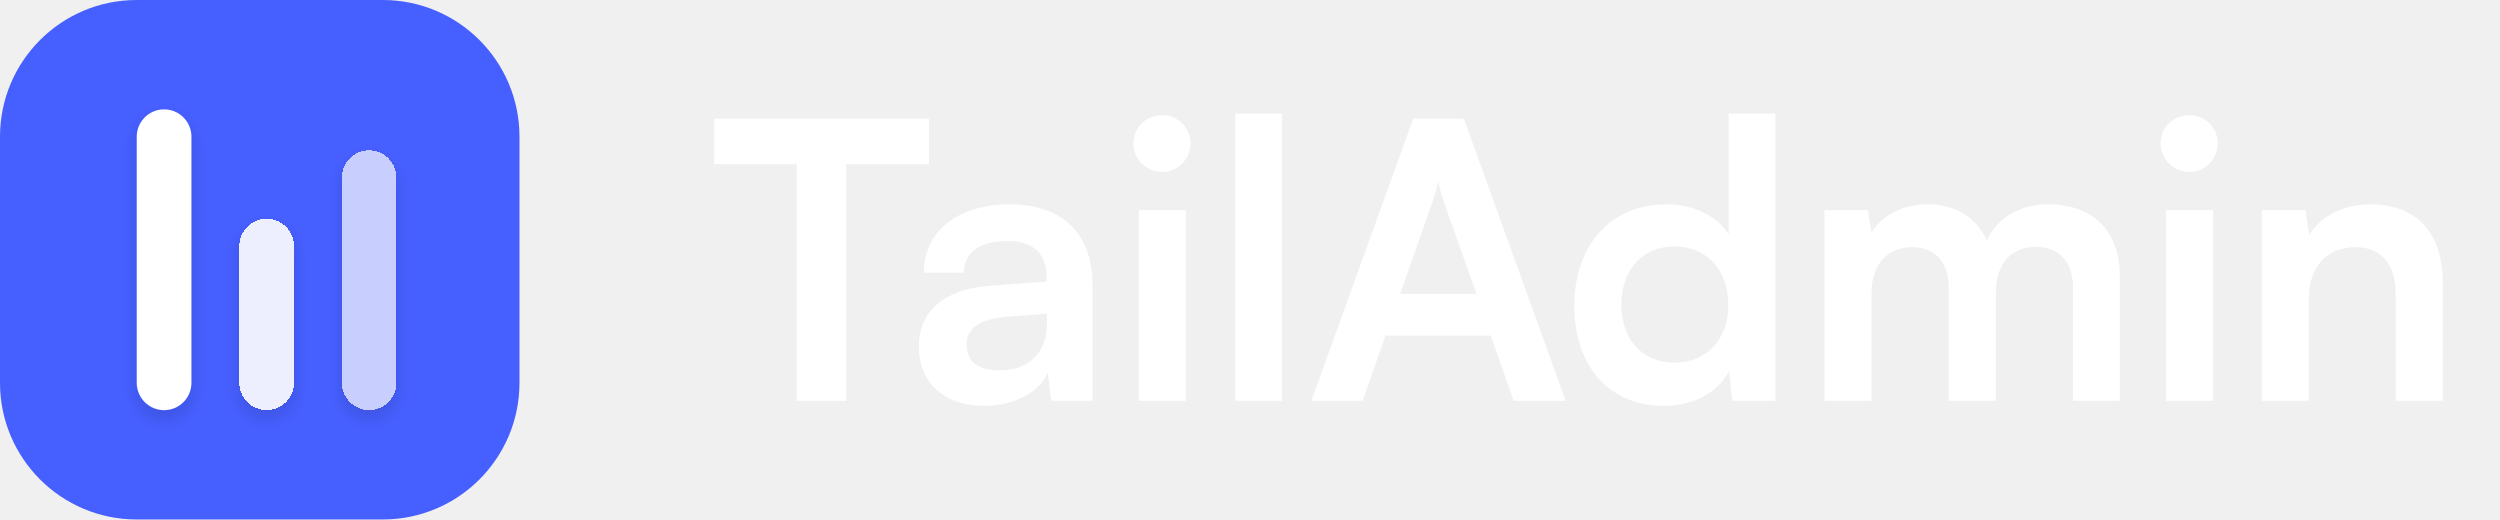
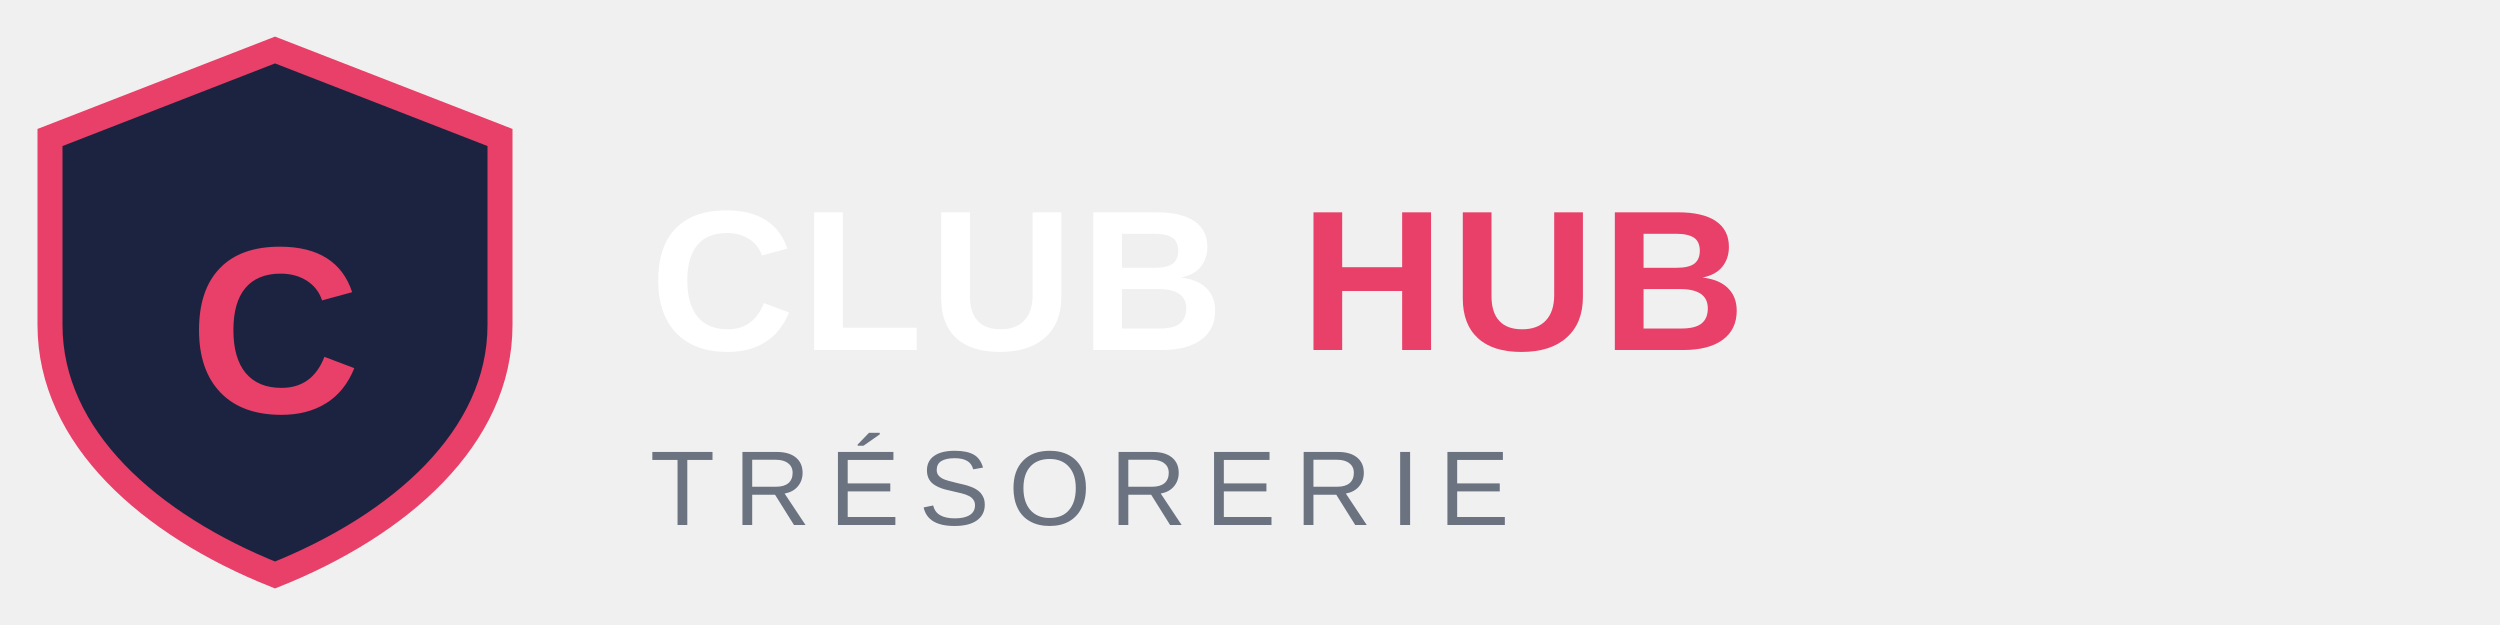
- <svg xmlns="http://www.w3.org/2000/svg" width="154" height="32" viewBox="0 0 154 32" fill="none">
-   <path d="M0 8.421C0 3.77 3.77 0 8.421 0H23.579C28.23 0 32 3.77 32 8.421V23.579C32 28.23 28.23 32 23.579 32H8.421C3.77 32 0 28.23 0 23.579V8.421Z" fill="#465FFF" />
-   <g filter="url(#filter0_d_1608_324)">
-     <path d="M8.424 8.422C8.424 7.491 9.178 6.737 10.108 6.737C11.038 6.737 11.792 7.491 11.792 8.422V23.579C11.792 24.51 11.038 25.264 10.108 25.264C9.178 25.264 8.424 24.51 8.424 23.579V8.422Z" fill="white" />
-   </g>
-   <g filter="url(#filter1_d_1608_324)">
-     <path d="M14.742 15.157C14.742 14.227 15.496 13.473 16.426 13.473C17.357 13.473 18.111 14.227 18.111 15.157V23.578C18.111 24.508 17.357 25.262 16.426 25.262C15.496 25.262 14.742 24.508 14.742 23.578V15.157Z" fill="white" fill-opacity="0.9" shape-rendering="crispEdges" />
-   </g>
-   <g filter="url(#filter2_d_1608_324)">
-     <path d="M21.055 10.946C21.055 10.016 21.809 9.262 22.739 9.262C23.669 9.262 24.423 10.016 24.423 10.946V23.578C24.423 24.508 23.669 25.262 22.739 25.262C21.809 25.262 21.055 24.508 21.055 23.578V10.946Z" fill="white" fill-opacity="0.7" shape-rendering="crispEdges" />
-   </g>
-   <path d="M44 10.115H49.089V24.691H52.132V10.115H57.221V7.309H44V10.115Z" fill="white" />
-   <path d="M60.617 25C62.448 25 64.042 24.168 64.541 22.955L64.755 24.691H67.299V17.558C67.299 14.3 65.349 12.588 62.187 12.588C59.001 12.588 56.908 14.252 56.908 16.797H59.381C59.381 15.56 60.332 14.847 62.044 14.847C63.518 14.847 64.47 15.489 64.47 17.082V17.343L60.95 17.605C58.168 17.819 56.599 19.174 56.599 21.338C56.599 23.549 58.121 25 60.617 25ZM61.569 22.812C60.261 22.812 59.547 22.289 59.547 21.219C59.547 20.268 60.237 19.674 62.044 19.507L64.493 19.317V19.935C64.493 21.742 63.352 22.812 61.569 22.812Z" fill="white" />
-   <path d="M71.6 10.591C72.551 10.591 73.335 9.806 73.335 8.831C73.335 7.856 72.551 7.095 71.6 7.095C70.601 7.095 69.816 7.856 69.816 8.831C69.816 9.806 70.601 10.591 71.6 10.591ZM70.149 24.691H73.05V12.944H70.149V24.691Z" fill="white" />
-   <path d="M78.972 24.691V7H76.095V24.691H78.972Z" fill="white" />
-   <path d="M83.941 24.691L85.344 20.672H91.835L93.238 24.691H96.448L90.171 7.309H87.056L80.778 24.691H83.941ZM88.221 12.493C88.387 12.017 88.53 11.494 88.601 11.161C88.649 11.518 88.815 12.041 88.958 12.493L90.955 18.104H86.247L88.221 12.493Z" fill="white" />
-   <path d="M102.493 25C104.276 25 105.798 24.215 106.511 22.86L106.701 24.691H109.364V7H106.487V14.443C105.75 13.277 104.3 12.588 102.659 12.588C99.116 12.588 96.976 15.203 96.976 18.865C96.976 22.503 99.092 25 102.493 25ZM103.135 22.337C101.113 22.337 99.877 20.863 99.877 18.77C99.877 16.678 101.113 15.18 103.135 15.18C105.156 15.18 106.464 16.654 106.464 18.77C106.464 20.886 105.156 22.337 103.135 22.337Z" fill="white" />
-   <path d="M115.289 24.691V18.033C115.289 16.131 116.406 15.227 117.785 15.227C119.164 15.227 120.044 16.107 120.044 17.748V24.691H122.945V18.033C122.945 16.107 124.015 15.203 125.418 15.203C126.797 15.203 127.701 16.083 127.701 17.771V24.691H130.578V17.011C130.578 14.3 129.008 12.588 126.155 12.588C124.372 12.588 122.993 13.468 122.398 14.823C121.78 13.468 120.543 12.588 118.76 12.588C117.072 12.588 115.883 13.349 115.289 14.324L115.051 12.944H112.388V24.691H115.289Z" fill="white" />
-   <path d="M134.876 10.591C135.827 10.591 136.612 9.806 136.612 8.831C136.612 7.856 135.827 7.095 134.876 7.095C133.877 7.095 133.093 7.856 133.093 8.831C133.093 9.806 133.877 10.591 134.876 10.591ZM133.426 24.691H136.327V12.944H133.426V24.691Z" fill="white" />
-   <path d="M142.225 24.691V18.366C142.225 16.464 143.318 15.227 145.102 15.227C146.6 15.227 147.575 16.178 147.575 18.152V24.691H150.476V17.462C150.476 14.419 148.954 12.588 146.005 12.588C144.412 12.588 142.985 13.277 142.248 14.466L142.011 12.944H139.324V24.691H142.225Z" fill="white" />
-   <defs>
-     <filter id="filter0_d_1608_324" x="7.424" y="6.237" width="5.368" height="20.526" filterUnits="userSpaceOnUse" color-interpolation-filters="sRGB">
-       <feFlood flood-opacity="0" result="BackgroundImageFix" />
-       <feColorMatrix in="SourceAlpha" type="matrix" values="0 0 0 0 0 0 0 0 0 0 0 0 0 0 0 0 0 0 127 0" result="hardAlpha" />
-       <feOffset dy="0.5" />
-       <feGaussianBlur stdDeviation="0.5" />
-       <feComposite in2="hardAlpha" operator="out" />
-       <feColorMatrix type="matrix" values="0 0 0 0 0 0 0 0 0 0 0 0 0 0 0 0 0 0 0.12 0" />
-       <feBlend mode="normal" in2="BackgroundImageFix" result="effect1_dropShadow_1608_324" />
-       <feBlend mode="normal" in="SourceGraphic" in2="effect1_dropShadow_1608_324" result="shape" />
-     </filter>
-     <filter id="filter1_d_1608_324" x="13.742" y="12.973" width="5.368" height="13.79" filterUnits="userSpaceOnUse" color-interpolation-filters="sRGB">
-       <feFlood flood-opacity="0" result="BackgroundImageFix" />
-       <feColorMatrix in="SourceAlpha" type="matrix" values="0 0 0 0 0 0 0 0 0 0 0 0 0 0 0 0 0 0 127 0" result="hardAlpha" />
-       <feOffset dy="0.5" />
-       <feGaussianBlur stdDeviation="0.5" />
-       <feComposite in2="hardAlpha" operator="out" />
-       <feColorMatrix type="matrix" values="0 0 0 0 0 0 0 0 0 0 0 0 0 0 0 0 0 0 0.12 0" />
-       <feBlend mode="normal" in2="BackgroundImageFix" result="effect1_dropShadow_1608_324" />
-       <feBlend mode="normal" in="SourceGraphic" in2="effect1_dropShadow_1608_324" result="shape" />
-     </filter>
-     <filter id="filter2_d_1608_324" x="20.055" y="8.762" width="5.368" height="18" filterUnits="userSpaceOnUse" color-interpolation-filters="sRGB">
-       <feFlood flood-opacity="0" result="BackgroundImageFix" />
-       <feColorMatrix in="SourceAlpha" type="matrix" values="0 0 0 0 0 0 0 0 0 0 0 0 0 0 0 0 0 0 127 0" result="hardAlpha" />
-       <feOffset dy="0.5" />
-       <feGaussianBlur stdDeviation="0.5" />
-       <feComposite in2="hardAlpha" operator="out" />
-       <feColorMatrix type="matrix" values="0 0 0 0 0 0 0 0 0 0 0 0 0 0 0 0 0 0 0.12 0" />
-       <feBlend mode="normal" in2="BackgroundImageFix" result="effect1_dropShadow_1608_324" />
-       <feBlend mode="normal" in="SourceGraphic" in2="effect1_dropShadow_1608_324" result="shape" />
-     </filter>
-   </defs>
+ <svg xmlns="http://www.w3.org/2000/svg" viewBox="0 0 200 50" width="200" height="50" fill="none">
+   <path d="M22 4 L40 11 L40 26 C40 35 32 42 22 46 C12 42 4 35 4 26 L4 11 Z" fill="#1C2340" />
+   <path d="M22 4 L40 11 L40 26 C40 35 32 42 22 46 C12 42 4 35 4 26 L4 11 Z" fill="none" stroke="#E84068" stroke-width="2" />
+   <text x="22" y="33" text-anchor="middle" font-family="'Arial Black',Arial,sans-serif" font-size="19" font-weight="900" fill="#E84068">C</text>
+   <text x="52" y="28" font-family="'Arial Black',Arial,sans-serif" font-size="16" font-weight="900" fill="#FFFFFF" letter-spacing="0.5">CLUB</text>
+   <text x="104" y="28" font-family="'Arial Black',Arial,sans-serif" font-size="16" font-weight="900" fill="#E84068" letter-spacing="0.5">HUB</text>
+   <text x="52" y="42" font-family="Arial,sans-serif" font-size="8.5" fill="#6B7280" letter-spacing="1.5">TRÉSORERIE</text>
</svg>
